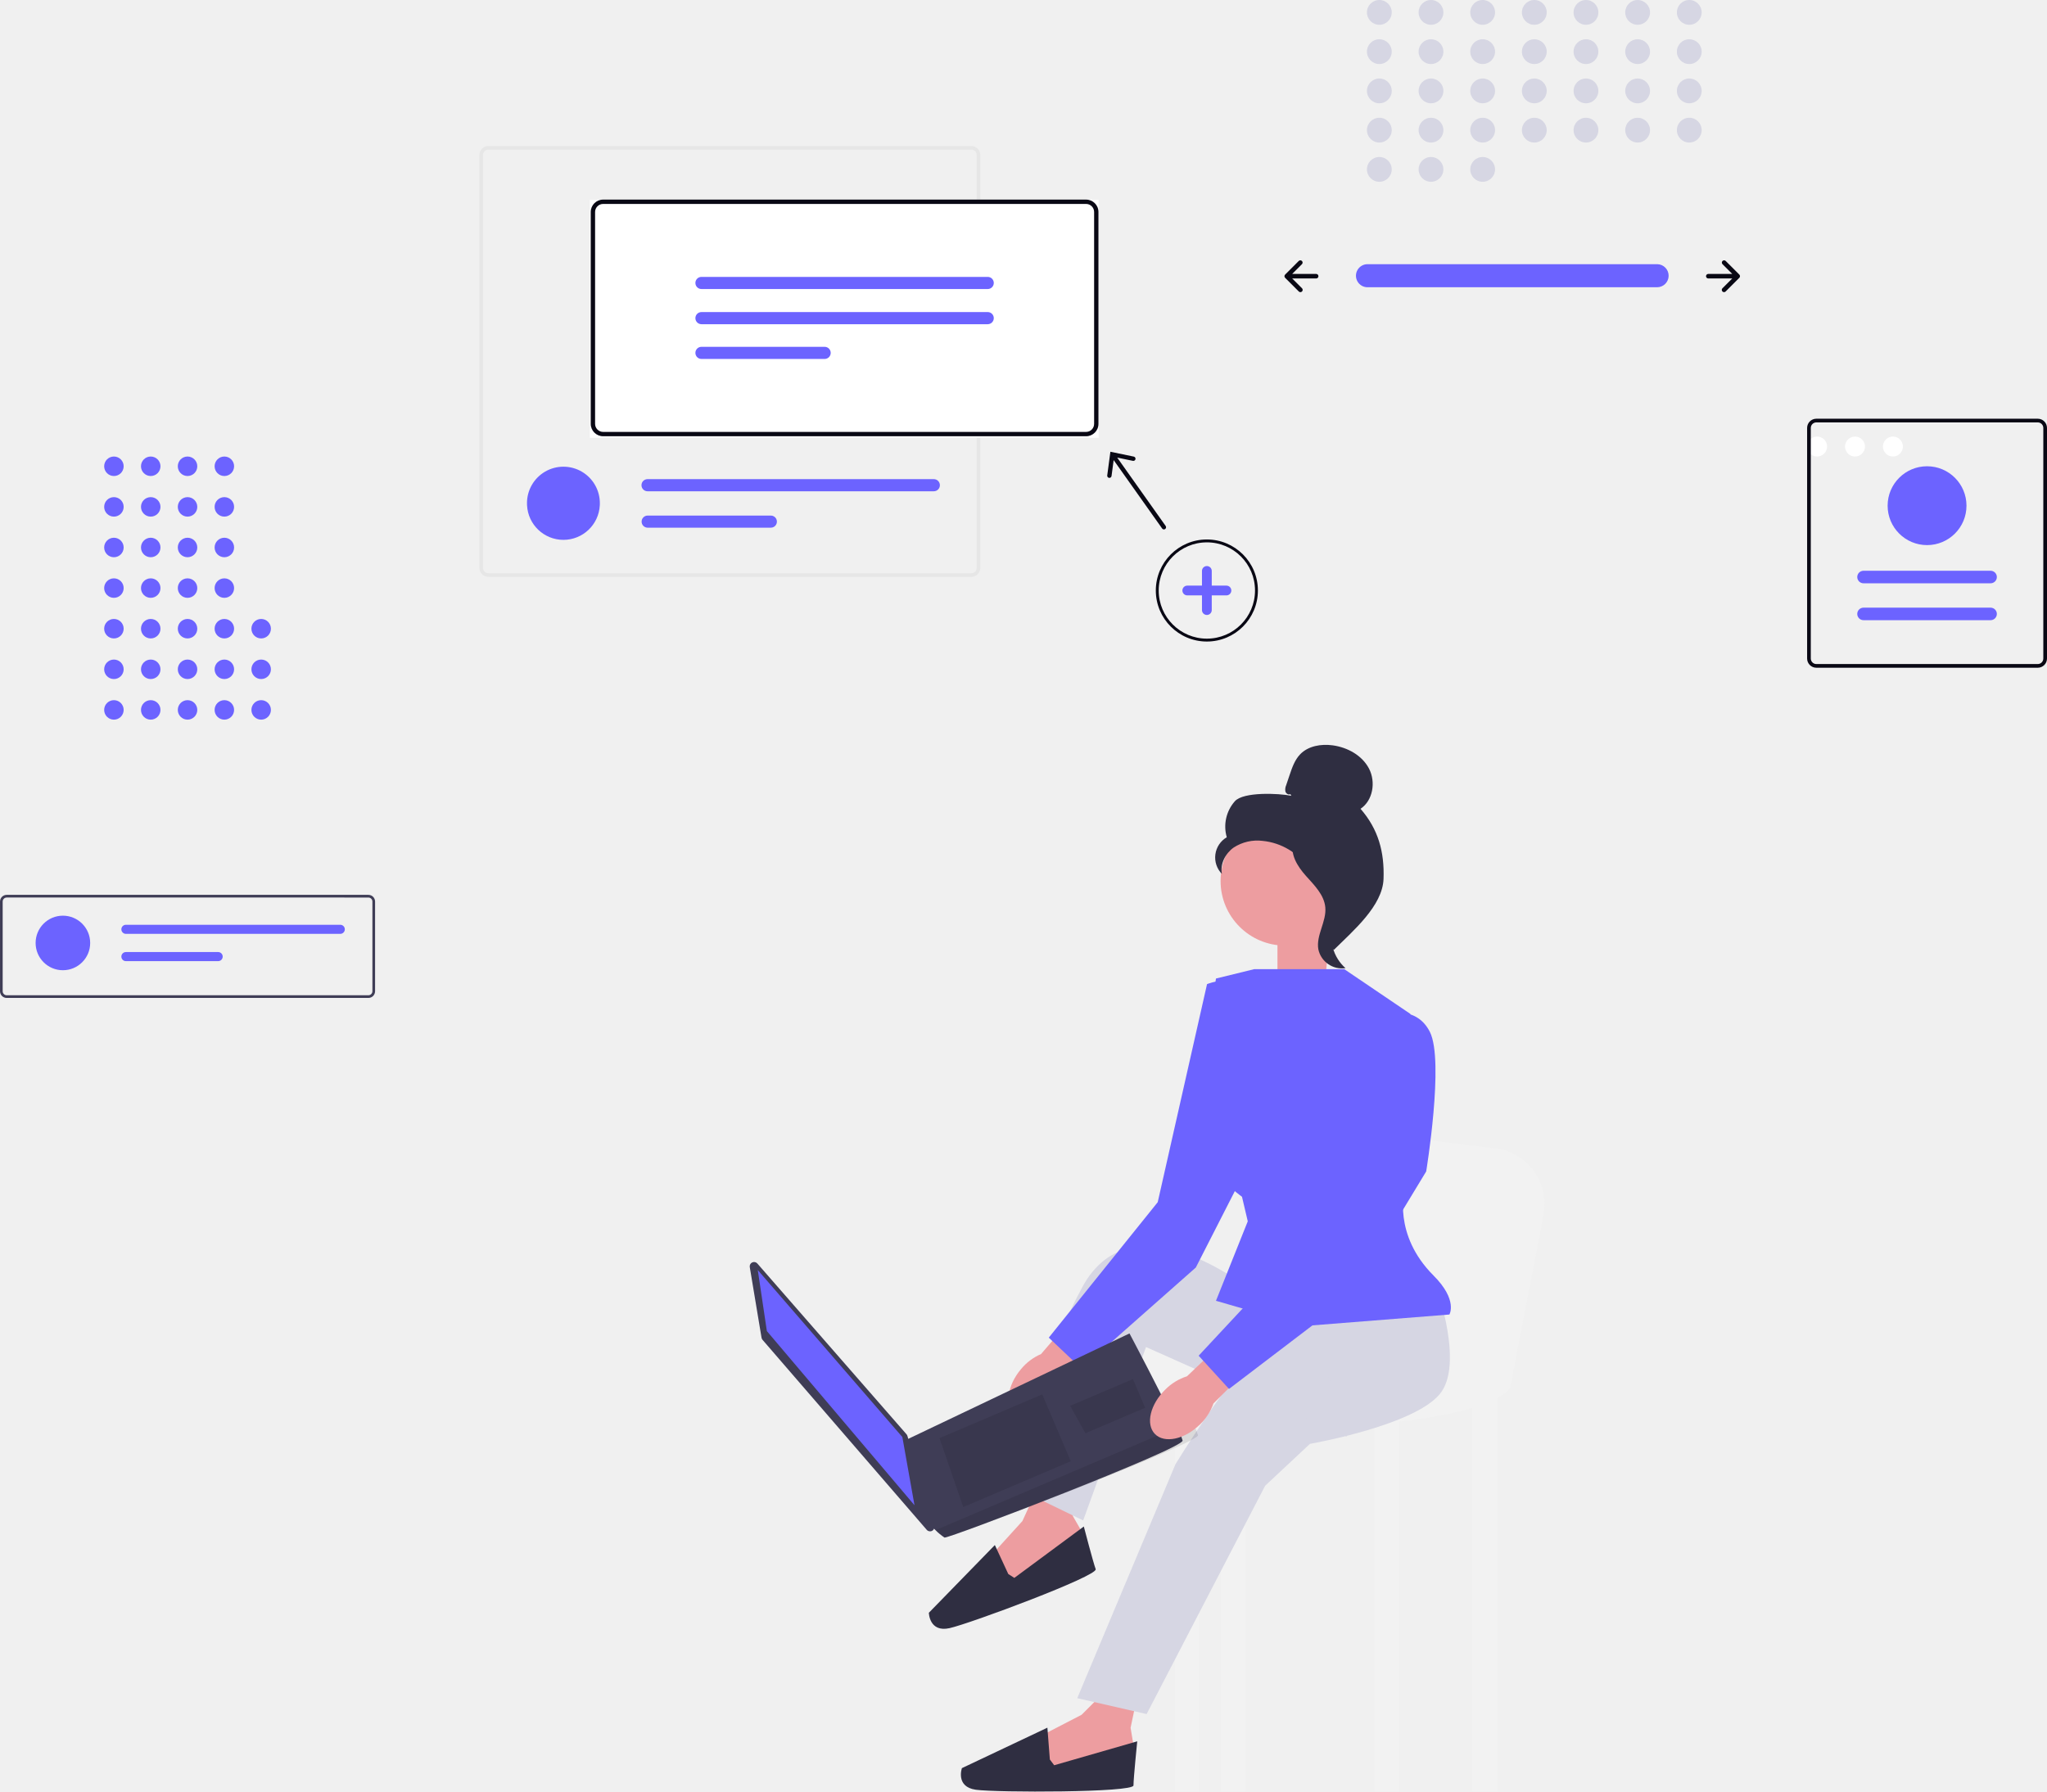
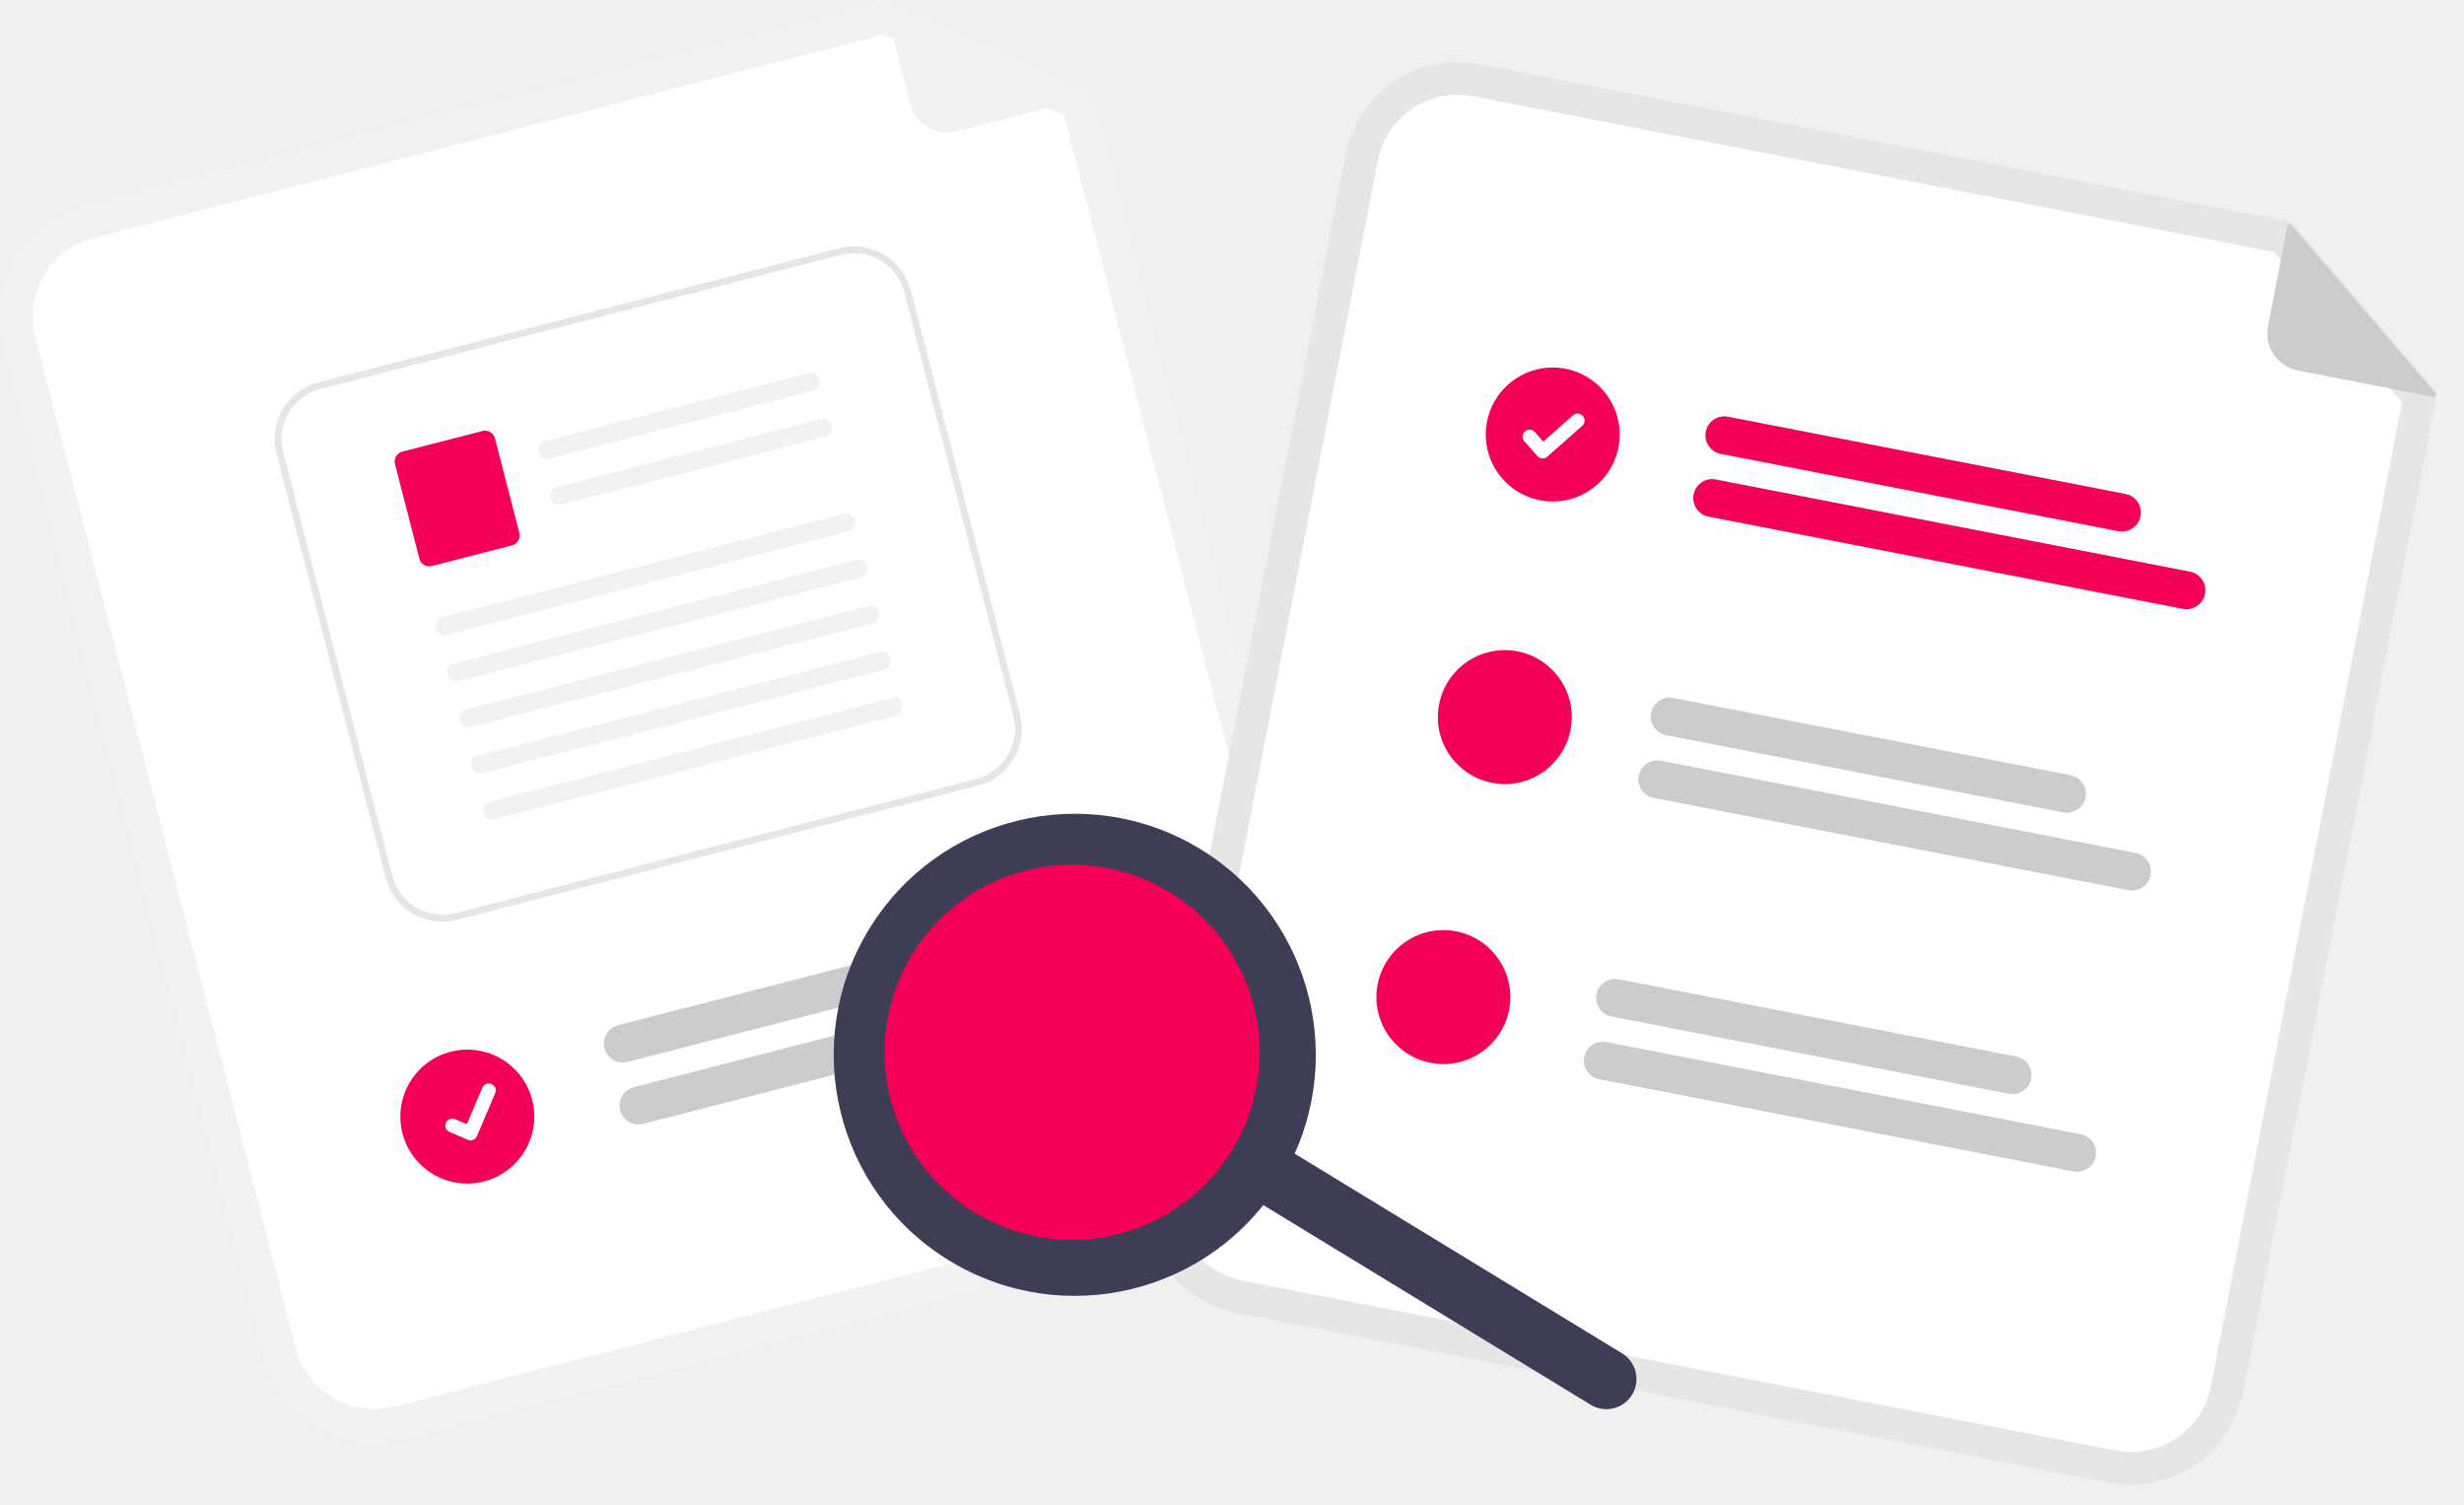
- <svg xmlns="http://www.w3.org/2000/svg" width="800.48" height="700.725" viewBox="0 0 800.48 700.725" role="img" artist="Katerina Limpitsouni" source="https://undraw.co/">
-   <g transform="translate(-586.673 -212.317)">
-     <circle cx="3.905" cy="3.905" r="3.905" transform="translate(1293.346 383.066)" fill="#fff" />
-     <circle cx="3.905" cy="3.905" r="3.905" transform="translate(1308.169 383.066)" fill="#fff" />
-     <circle cx="3.905" cy="3.905" r="3.905" transform="translate(1322.994 383.066)" fill="#fff" />
-     <g transform="translate(874.987 503.652)">
-       <path d="M744.194,60.583l-3.277,34L723,95.144V65.483Z" transform="translate(-511.765 5.296)" fill="#ed9da0" />
-       <rect width="9.609" height="155.433" transform="translate(287.53 253.895)" fill="#f2f2f2" />
-       <rect width="9.609" height="155.433" transform="translate(249.096 253.895)" fill="#f2f2f2" />
-       <rect width="9.609" height="155.433" transform="translate(189.183 253.895)" fill="#f2f2f2" />
-       <rect width="9.609" height="155.433" transform="translate(171.096 253.895)" fill="#f2f2f2" />
-       <path d="M828.219,241.9l13.075-67.908a21.933,21.933,0,0,0-18.9-25.921l-69.916-8.475s-9.609,78.565-9.609,74.608-95.238,9.891-59.63,29.674S814.937,258,828.219,241.9Z" transform="translate(-525.994 9.738)" fill="#f2f2f2" />
-       <path d="M674.493,343.56l-11.84,11.84L646.3,363.858l1.691,14.659L679,375.134l3.947-7.894-1.128-6.766,2.255-10.713Z" transform="translate(-528.015 23.967)" fill="#ed9da0" />
-       <path d="M652.26,371.778l-.968-12.439-33.425,15.822s-2.588,7.33,5.472,8.457,61.623,1.128,61.623-1.691,1.465-17.252,1.465-17.252l-32.475,9.359-1.691-2.255Z" transform="translate(-530.026 25.068)" fill="#2f2e41" />
-       <path d="M647.731,269.559l-6.967,15.226-12.375,13.629,6.7,13.149,27.883-13.986.946-8.774-3.417-5.948-1.622-10.827Z" transform="translate(-529.264 18.805)" fill="#ed9da0" />
-       <path d="M636.813,304.36l-5.246-11.32-25.808,26.486s.13,7.772,8.078,6.018S671.984,305.109,671,302.467s-4.644-16.68-4.644-16.68l-27.172,20.1-2.372-1.524Z" transform="translate(-530.843 19.937)" fill="#2f2e41" />
-       <path d="M799.046,194.277s12.435,32.217,3.391,45.217S751,259.842,751,259.842l-17.522,16.391-46.347,89.3L660,359.319l38.434-91.564s22.608-36.739,31.087-41.826,24.265-24.186,24.265-24.186l45.256-7.466Z" transform="translate(-527.059 13.553)" fill="#d6d6e3" />
-       <path d="M752.563,210.06l-20.042-7.312s-48.661-41.393-69.031-3.267-26.442,78.051-26.442,78.051l26.872,13.033,24.575-67.829L767,257.794l-14.44-47.734Z" transform="translate(-528.66 12.79)" fill="#d6d6e3" />
-       <path d="M639.721,230.414c-5.372,6.386-6.432,14.335-2.367,17.754s11.714,1.012,17.087-5.378a20.887,20.887,0,0,0,4.508-8.774l22.422-27.347-10.837-8.839-22.938,26.638a20.888,20.888,0,0,0-7.875,5.946Z" transform="translate(-528.811 13.801)" fill="#ed9da0" />
-       <path d="M726.323,82h35.172l25.871,17.522L785.1,168.479s-4.727,17.316,11.3,33.348c9.609,9.609,6.217,15.261,6.217,15.261l-57.086,4.522-34.2-9.891,12.435-31.087-2.261-9.609s-23.174-16.391-19.217-33.348,9.043-52,9.043-52L726.323,82Z" transform="translate(-524.14 5.721)" fill="#6c63ff" />
-       <path d="M692.2,172.858l19.28-85.281s12.636-5.456,19.1,5.407,2.516,54.5,2.516,54.5L707.1,198.406l-44.719,39.533-12.784-12.1,42.6-52.98Z" transform="translate(-527.785 6.014)" fill="#6c63ff" />
-       <g transform="translate(186.888 0)">
-         <circle cx="25.273" cy="25.273" r="25.273" transform="translate(2.108 27.969)" fill="#ed9da0" />
-         <path d="M739.827,19.264c-.731.427-1.711-.219-1.945-1.033a4.233,4.233,0,0,1,.31-2.48l1.364-4.039c.967-2.864,1.994-5.829,4.088-8.009C746.8.413,751.828-.424,756.35.183c5.808.779,11.538,3.924,14.239,9.124s1.551,12.457-3.329,15.7c6.955,7.971,9.379,16.855,9,27.426s-11.9,20.3-19.416,27.748c-1.678-1.017-3.2-5.783-2.28-7.515s-.4-3.737.743-5.332,2.1.945.943-.641c-.729-1,2.116-3.3,1.033-3.9C752.038,59.9,750.3,53.364,747,48.362a24.587,24.587,0,0,0-17.956-10.8,16.979,16.979,0,0,0-11.392,2.6c-3.247,2.3-5.349,6.409-4.6,10.316a9.162,9.162,0,0,1,1.906-14.34,14.967,14.967,0,0,1,3.177-14.108c3.386-3.733,17.123-3.1,22.066-2.115" transform="translate(-710.429 0)" fill="#2f2e41" />
-         <path d="M738.627,35.251c6.548.707,11.275,6.379,15.267,11.616,2.3,3.019,4.711,6.353,4.653,10.148-.058,3.837-2.624,7.129-3.85,10.765a16.224,16.224,0,0,0,4.72,17.089A9.426,9.426,0,0,1,748.794,77.5c-.947-5.5,3.226-10.818,2.731-16.382-.435-4.9-4.3-8.674-7.582-12.339s-6.368-8.529-4.857-13.212" transform="translate(-708.462 2.459)" fill="#2f2e41" />
-       </g>
-       <g transform="matrix(0.946, -0.326, 0.326, 0.946, 0, 204.431)">
-         <path d="M4.673,1.417.024,29.022a1.7,1.7,0,0,0,.1.914L36.6,121.071a1.7,1.7,0,0,0,3.275-.56l1.545-36.623a1.7,1.7,0,0,0-.124-.711L7.923,1.06a1.7,1.7,0,0,0-3.25.358Z" fill="#3f3d56" />
-         <path d="M4.418,0,0,23.716l32.368,83.164,4.2-26.752Z" transform="translate(2.837 3.536)" fill="#6c63ff" />
-         <path d="M104.708,46.351c-.751,3.109-99.325,6.474-100.348,5.534a22.225,22.225,0,0,1-2.371-3.891C.957,46.036,0,44.074,0,44.074L1.62,11.007,98.723,0s4.3,27.595,5.645,40.272A32.272,32.272,0,0,1,104.708,46.351Z" transform="translate(37.805 74.297)" fill="#3f3d56" />
-         <path d="M.009,3.1,0,31.584l45.555-3.239L43.539,0Z" transform="translate(52.99 85.707)" opacity="0.1" style="isolation:isolate" />
-         <path d="M.275,1.871,0,1.837,2.151,13.948l25.309-1.8L26.6,0Z" transform="translate(105.386 91.611)" opacity="0.1" style="isolation:isolate" />
-         <path d="M108.953,6.079C108.157,9.188,3.6,12.553,2.515,11.612A22.03,22.03,0,0,1,0,7.722L108.592,0A30.456,30.456,0,0,1,108.953,6.079Z" transform="translate(39.915 114.569)" opacity="0.1" style="isolation:isolate" />
-       </g>
-       <path d="M692.637,237.576c-5.98,5.822-7.823,13.626-4.118,17.431s11.556,2.17,17.537-3.655a20.887,20.887,0,0,0,5.356-8.283l25.026-24.986-9.906-9.871-25.469,24.229a20.888,20.888,0,0,0-8.426,5.135Z" transform="translate(-525.203 14.525)" fill="#ed9da0" />
-       <path d="M750.732,182.355,776.167,98.7s13-4.522,18.652,6.783-1.458,54.543-1.458,54.543L763.732,208.92l-47.478,36.174-11.87-13Z" transform="translate(-523.963 6.823)" fill="#6c63ff" />
+ <svg xmlns="http://www.w3.org/2000/svg" width="748.974" height="457.275" viewBox="0 0 748.974 457.275" role="img" artist="Katerina Limpitsouni" source="https://undraw.co/">
+   <g id="Group_201" data-name="Group 201" transform="translate(-382.003 -195.455)">
+     <g id="Group_200" data-name="Group 200" transform="translate(382.003 195.455)">
+       <path id="Path_3120-2993" data-name="Path 3120" d="M695.225,508.82,433.394,576.244a34.622,34.622,0,0,1-42.114-24.866L312.1,243.879a34.622,34.622,0,0,1,24.866-42.114l243.591-62.727L642.9,166.948l77.191,299.757A34.622,34.622,0,0,1,695.225,508.82Z" transform="translate(-311.003 -139.037)" fill="#f2f2f2" />
+       <path id="Path_3121-2994" data-name="Path 3121" d="M338.989,210.925a24.655,24.655,0,0,0-17.708,29.99l79.185,307.5a24.655,24.655,0,0,0,29.99,17.708L692.287,498.7a24.655,24.655,0,0,0,17.708-29.99L634,173.595l-54.792-24.529Z" transform="translate(-310.548 -138.556)" fill="#fff" />
+       <path id="Path_3122-2995" data-name="Path 3122" d="M629.927,168.5l-40.522,10.435a11.518,11.518,0,0,1-14.026-8.282l-7.707-29.929a.72.72,0,0,1,.989-.837l61.379,27.258a.72.72,0,0,1-.113,1.355Z" transform="translate(-298.695 -139)" fill="#f2f2f2" />
+       <path id="Path_3123-2996" data-name="Path 3123" d="M612.519,418.284l-119.208,30.7a5.759,5.759,0,0,1-2.872-11.154l119.208-30.7a5.759,5.759,0,1,1,2.872,11.154Z" transform="translate(-302.605 -126.189)" fill="#ccc" />
+       <path id="Path_3124-2997" data-name="Path 3124" d="M640.149,430.592,497.936,467.214a5.759,5.759,0,1,1-2.872-11.154l142.213-36.622a5.759,5.759,0,0,1,2.872,11.154Z" transform="translate(-302.384 -125.599)" fill="#ccc" />
+       <circle id="Ellipse_44" data-name="Ellipse 44" cx="20.355" cy="20.355" r="20.355" transform="translate(121.697 319.055)" fill="#F50057" />
+       <path id="Path_3125-2998" data-name="Path 3125" d="M604.421,374.437,446.1,415.191a17.835,17.835,0,0,1-21.694-12.812L391.229,273.49A17.835,17.835,0,0,1,404.041,251.8l158.32-40.754a17.835,17.835,0,0,1,21.694,12.812l33.178,128.889A17.835,17.835,0,0,1,604.421,374.437Z" transform="translate(-307.183 -135.611)" fill="#fff" />
+       <path id="Path_3126-2999" data-name="Path 3126" d="M604.421,374.437,446.1,415.191a17.835,17.835,0,0,1-21.694-12.812L391.229,273.49A17.835,17.835,0,0,1,404.041,251.8l158.32-40.754a17.835,17.835,0,0,1,21.694,12.812l33.178,128.889A17.835,17.835,0,0,1,604.421,374.437ZM404.563,253.826a15.737,15.737,0,0,0-11.3,19.142l33.178,128.889a15.737,15.737,0,0,0,19.142,11.3L603.9,372.407a15.737,15.737,0,0,0,11.3-19.142L582.025,224.376a15.737,15.737,0,0,0-19.142-11.3Z" transform="translate(-307.183 -135.611)" fill="#e6e6e6" />
+       <path id="Path_411-3000" data-name="Path 411" d="M550.66,252.63l-79.9,20.568a2.862,2.862,0,0,1-3.467-1.8,2.757,2.757,0,0,1,1.942-3.5l81.335-20.937c3.286,1.665,2.421,5.07.091,5.67Z" transform="translate(-303.514 -133.861)" fill="#f2f2f2" />
+       <path id="Path_412-3001" data-name="Path 412" d="M554.1,266l-79.9,20.568a2.862,2.862,0,0,1-3.467-1.8,2.757,2.757,0,0,1,1.942-3.5l81.335-20.937c3.286,1.665,2.421,5.07.091,5.67Z" transform="translate(-303.349 -133.22)" fill="#f2f2f2" />
+       <path id="Path_413-3002" data-name="Path 413" d="M461.146,298.825,436.761,305.1a3.1,3.1,0,0,1-3.776-2.23L425.577,274.1a3.1,3.1,0,0,1,2.23-3.776l24.385-6.277a3.105,3.105,0,0,1,3.776,2.23l7.408,28.777a3.1,3.1,0,0,1-2.23,3.776Z" transform="translate(-305.513 -133.047)" fill="#F50057" />
+       <path id="Path_414-3003" data-name="Path 414" d="M562.854,293.445,440.909,324.835a2.862,2.862,0,0,1-3.467-1.8,2.757,2.757,0,0,1,1.942-3.5l123.38-31.76c3.286,1.665,2.421,5.07.091,5.67Z" transform="translate(-304.946 -131.904)" fill="#f2f2f2" />
+       <path id="Path_415-3004" data-name="Path 415" d="M566.3,306.822,444.353,338.213a2.862,2.862,0,0,1-3.467-1.8,2.757,2.757,0,0,1,1.942-3.5l123.38-31.76c3.286,1.665,2.421,5.07.091,5.67Z" transform="translate(-304.781 -131.263)" fill="#f2f2f2" />
+       <path id="Path_416-3005" data-name="Path 416" d="M569.739,320.192,447.794,351.582a2.862,2.862,0,0,1-3.467-1.8,2.757,2.757,0,0,1,1.942-3.5l123.379-31.76c3.286,1.665,2.421,5.07.091,5.67Z" transform="translate(-304.616 -130.621)" fill="#f2f2f2" />
+       <path id="Path_417-3006" data-name="Path 417" d="M573.183,333.569,451.237,364.959a2.862,2.862,0,0,1-3.467-1.8,2.757,2.757,0,0,1,1.942-3.5l123.38-31.76C576.377,329.564,575.513,332.969,573.183,333.569Z" transform="translate(-304.45 -129.98)" fill="#f2f2f2" />
+       <path id="Path_418-3007" data-name="Path 418" d="M576.624,346.939,454.679,378.329a2.862,2.862,0,0,1-3.467-1.8,2.757,2.757,0,0,1,1.942-3.5l123.38-31.76C579.819,342.934,578.954,346.339,576.624,346.939Z" transform="translate(-304.285 -129.339)" fill="#f2f2f2" />
+       <path id="Path_395-3008" data-name="Path 395" d="M448.363,470.511a2.111,2.111,0,0,1-1.335-.092l-.026-.011-5.545-2.351a2.126,2.126,0,1,1,1.664-3.913l3.593,1.528,4.708-11.076a2.125,2.125,0,0,1,2.787-1.124h0l-.028.072.029-.073a2.127,2.127,0,0,1,1.124,2.788l-5.539,13.023a2.126,2.126,0,0,1-1.431,1.224Z" transform="translate(-304.809 -123.966)" fill="#fff" />
    </g>
-     <g transform="translate(1088.957 212.317)">
-       <path d="M854.365,385.452a4.512,4.512,0,1,0,0,9.023H967.476a4.512,4.512,0,1,0,.148-9.023H854.365Z" transform="translate(-821.824 -282.122)" fill="#6c63ff" />
-       <path d="M1036.635,383.714a.888.888,0,0,0,0,1.255l3.811,3.811h-9.4a.888.888,0,0,0,0,1.775h9.4l-3.811,3.811a.888.888,0,1,0,1.255,1.255l5.326-5.326a.888.888,0,0,0,0-1.255l-5.326-5.326a.888.888,0,0,0-1.255,0Z" transform="translate(-865.332 -281.64)" fill="#090814" />
-       <path d="M819.751,383.714a.888.888,0,0,1,0,1.255l-3.811,3.811h9.4a.888.888,0,0,1,0,1.775h-9.4l3.811,3.811a.888.888,0,1,1-1.255,1.255L813.17,390.3a.888.888,0,0,1,0-1.255l5.326-5.326a.887.887,0,0,1,1.255,0Z" transform="translate(-812.91 -281.64)" fill="#090814" />
-       <g transform="translate(32.259 0)">
-         <circle cx="4.848" cy="4.848" r="4.848" fill="#d6d6e3" />
-         <circle cx="4.848" cy="4.848" r="4.848" transform="translate(20.2)" fill="#d6d6e3" />
-         <circle cx="4.848" cy="4.848" r="4.848" transform="translate(40.4)" fill="#d6d6e3" />
-         <circle cx="4.848" cy="4.848" r="4.848" transform="translate(60.601)" fill="#d6d6e3" />
-         <circle cx="4.848" cy="4.848" r="4.848" transform="translate(80.801)" fill="#d6d6e3" />
-         <circle cx="4.848" cy="4.848" r="4.848" transform="translate(101.001)" fill="#d6d6e3" />
-         <circle cx="4.848" cy="4.848" r="4.848" transform="translate(121.201)" fill="#d6d6e3" />
-         <circle cx="4.848" cy="4.848" r="4.848" transform="translate(0 15.352)" fill="#d6d6e3" />
-         <circle cx="4.848" cy="4.848" r="4.848" transform="translate(20.2 15.352)" fill="#d6d6e3" />
-         <circle cx="4.848" cy="4.848" r="4.848" transform="translate(40.4 15.352)" fill="#d6d6e3" />
-         <circle cx="4.848" cy="4.848" r="4.848" transform="translate(60.601 15.352)" fill="#d6d6e3" />
-         <circle cx="4.848" cy="4.848" r="4.848" transform="translate(80.801 15.352)" fill="#d6d6e3" />
-         <circle cx="4.848" cy="4.848" r="4.848" transform="translate(101.001 15.352)" fill="#d6d6e3" />
-         <circle cx="4.848" cy="4.848" r="4.848" transform="translate(121.201 15.352)" fill="#d6d6e3" />
-         <circle cx="4.848" cy="4.848" r="4.848" transform="translate(0 30.704)" fill="#d6d6e3" />
-         <circle cx="4.848" cy="4.848" r="4.848" transform="translate(20.2 30.704)" fill="#d6d6e3" />
-         <circle cx="4.848" cy="4.848" r="4.848" transform="translate(40.4 30.704)" fill="#d6d6e3" />
-         <circle cx="4.848" cy="4.848" r="4.848" transform="translate(60.601 30.704)" fill="#d6d6e3" />
-         <circle cx="4.848" cy="4.848" r="4.848" transform="translate(80.801 30.704)" fill="#d6d6e3" />
-         <circle cx="4.848" cy="4.848" r="4.848" transform="translate(101.001 30.704)" fill="#d6d6e3" />
-         <circle cx="4.848" cy="4.848" r="4.848" transform="translate(121.201 30.704)" fill="#d6d6e3" />
-         <circle cx="4.848" cy="4.848" r="4.848" transform="translate(0 46.056)" fill="#d6d6e3" />
-         <circle cx="4.848" cy="4.848" r="4.848" transform="translate(20.2 46.056)" fill="#d6d6e3" />
-         <circle cx="4.848" cy="4.848" r="4.848" transform="translate(0 61.408)" fill="#d6d6e3" />
-         <circle cx="4.848" cy="4.848" r="4.848" transform="translate(20.2 61.408)" fill="#d6d6e3" />
-         <circle cx="4.848" cy="4.848" r="4.848" transform="translate(40.4 61.408)" fill="#d6d6e3" />
-         <circle cx="4.848" cy="4.848" r="4.848" transform="translate(40.4 46.056)" fill="#d6d6e3" />
-         <circle cx="4.848" cy="4.848" r="4.848" transform="translate(60.601 46.056)" fill="#d6d6e3" />
-         <circle cx="4.848" cy="4.848" r="4.848" transform="translate(80.801 46.056)" fill="#d6d6e3" />
-         <circle cx="4.848" cy="4.848" r="4.848" transform="translate(101.001 46.056)" fill="#d6d6e3" />
-         <circle cx="4.848" cy="4.848" r="4.848" transform="translate(121.201 46.056)" fill="#d6d6e3" />
+     <g id="Group_199" data-name="Group 199" transform="translate(673.007 225.872) rotate(-8)">
+       <g id="Group_198" data-name="Group 198" transform="translate(125.896 0) rotate(19)">
+         <path id="Path_3127-3009" data-name="Path 3127" d="M304.956,386.7H34.583A34.622,34.622,0,0,1,0,352.114V34.583A34.622,34.622,0,0,1,34.583,0H286.121l53.418,42.577V352.114A34.622,34.622,0,0,1,304.956,386.7Z" transform="translate(0 0)" fill="#e6e6e6" />
+         <path id="Path_3128-3010" data-name="Path 3128" d="M24.627,0A24.655,24.655,0,0,0,0,24.627V342.158a24.655,24.655,0,0,0,24.627,24.627H295a24.655,24.655,0,0,0,24.627-24.627V37.418L272.683,0Z" transform="translate(9.956 9.956)" fill="#fff" />
+         <path id="Path_3129-3011" data-name="Path 3129" d="M128.856,11.518H5.759A5.759,5.759,0,0,1,5.759,0h123.1a5.759,5.759,0,0,1,0,11.518Z" transform="translate(123.512 90.767)" fill="#F50057" />
+         <path id="Path_3130-3012" data-name="Path 3130" d="M152.612,11.518H5.759A5.759,5.759,0,0,1,5.759,0H152.612a5.759,5.759,0,1,1,0,11.518Z" transform="translate(123.512 110.204)" fill="#F50057" />
+         <path id="Path_3131-3013" data-name="Path 3131" d="M128.852,0H5.758a5.758,5.758,0,1,0,0,11.517H128.852a5.759,5.759,0,0,0,0-11.517Z" transform="translate(123.517 177.868)" fill="#ccc" />
+         <path id="Path_3132-3014" data-name="Path 3132" d="M152.609,0H5.758a5.759,5.759,0,1,0,0,11.517h146.85a5.759,5.759,0,1,0,0-11.517Z" transform="translate(123.517 197.307)" fill="#ccc" />
+         <path id="Path_3133-3015" data-name="Path 3133" d="M128.856,11.518H5.759A5.759,5.759,0,0,1,5.759,0h123.1a5.759,5.759,0,0,1,0,11.518Z" transform="translate(123.512 264.975)" fill="#ccc" />
+         <path id="Path_3134-3016" data-name="Path 3134" d="M152.612,11.518H5.759A5.759,5.759,0,0,1,5.759,0H152.612a5.759,5.759,0,1,1,0,11.518Z" transform="translate(123.512 284.411)" fill="#ccc" />
+         <circle id="Ellipse_44-2" data-name="Ellipse 44" cx="20.355" cy="20.355" r="20.355" transform="translate(57.655 85.89)" fill="#F50057" />
+         <path id="Path_395-2-3017" data-name="Path 395" d="M6.909,15.481a2.111,2.111,0,0,1-1.27-.422l-.023-.017L.832,11.382A2.126,2.126,0,0,1,3.419,8.008l3.1,2.376L13.839.832A2.125,2.125,0,0,1,16.819.439h0L16.774.5l.047-.063a2.127,2.127,0,0,1,.393,2.98L8.6,14.649a2.126,2.126,0,0,1-1.691.829Z" transform="translate(69.085 98.528)" fill="#fff" />
+         <path id="Path_3135-3018" data-name="Path 3135" d="M40.707,20.359A20.354,20.354,0,0,1,20.356,40.721a4.372,4.372,0,0,1-.524-.021A20.353,20.353,0,1,1,40.707,20.359Z" transform="translate(59.75 172.987)" fill="#F50057" />
+         <circle id="Ellipse_44-3" data-name="Ellipse 44" cx="20.355" cy="20.355" r="20.355" transform="translate(57.655 260.097)" fill="#F50057" />
+         <path id="Path_3136-3019" data-name="Path 3136" d="M53.362,43.143H11.518A11.518,11.518,0,0,1,0,31.625V.72A.72.72,0,0,1,1.167.156l52.642,41.7a.72.72,0,0,1-.447,1.284Z" transform="translate(285.137 0.805)" fill="#ccc" />
      </g>
    </g>
-     <g transform="translate(627.408 390.877)">
-       <circle cx="3.812" cy="3.812" r="3.812" transform="translate(0 95.292)" fill="#6c63ff" />
-       <circle cx="3.812" cy="3.812" r="3.812" transform="translate(0 79.41)" fill="#6c63ff" />
-       <circle cx="3.812" cy="3.812" r="3.812" transform="translate(0 63.528)" fill="#6c63ff" />
-       <circle cx="3.812" cy="3.812" r="3.812" transform="translate(0 47.646)" fill="#6c63ff" />
-       <circle cx="3.812" cy="3.812" r="3.812" transform="translate(0 31.764)" fill="#6c63ff" />
-       <circle cx="3.812" cy="3.812" r="3.812" transform="translate(0 15.882)" fill="#6c63ff" />
-       <circle cx="3.812" cy="3.812" r="3.812" fill="#6c63ff" />
-       <circle cx="3.812" cy="3.812" r="3.812" transform="translate(14.395 95.292)" fill="#6c63ff" />
-       <circle cx="3.812" cy="3.812" r="3.812" transform="translate(14.395 79.41)" fill="#6c63ff" />
-       <circle cx="3.812" cy="3.812" r="3.812" transform="translate(14.395 63.528)" fill="#6c63ff" />
-       <circle cx="3.812" cy="3.812" r="3.812" transform="translate(14.395 47.646)" fill="#6c63ff" />
-       <circle cx="3.812" cy="3.812" r="3.812" transform="translate(14.395 31.764)" fill="#6c63ff" />
-       <circle cx="3.812" cy="3.812" r="3.812" transform="translate(14.395 15.882)" fill="#6c63ff" />
-       <circle cx="3.812" cy="3.812" r="3.812" transform="translate(14.395)" fill="#6c63ff" />
-       <circle cx="3.812" cy="3.812" r="3.812" transform="translate(28.791 95.292)" fill="#6c63ff" />
-       <circle cx="3.812" cy="3.812" r="3.812" transform="translate(28.791 79.41)" fill="#6c63ff" />
-       <circle cx="3.812" cy="3.812" r="3.812" transform="translate(28.791 63.528)" fill="#6c63ff" />
-       <circle cx="3.812" cy="3.812" r="3.812" transform="translate(28.791 47.646)" fill="#6c63ff" />
-       <circle cx="3.812" cy="3.812" r="3.812" transform="translate(28.791 31.764)" fill="#6c63ff" />
-       <circle cx="3.812" cy="3.812" r="3.812" transform="translate(28.791 15.882)" fill="#6c63ff" />
-       <circle cx="3.812" cy="3.812" r="3.812" transform="translate(28.791)" fill="#6c63ff" />
-       <circle cx="3.812" cy="3.812" r="3.812" transform="translate(43.186 95.292)" fill="#6c63ff" />
-       <circle cx="3.812" cy="3.812" r="3.812" transform="translate(43.186 79.41)" fill="#6c63ff" />
-       <circle cx="3.812" cy="3.812" r="3.812" transform="translate(57.582 95.292)" fill="#6c63ff" />
-       <circle cx="3.812" cy="3.812" r="3.812" transform="translate(57.582 79.41)" fill="#6c63ff" />
-       <circle cx="3.812" cy="3.812" r="3.812" transform="translate(57.582 63.528)" fill="#6c63ff" />
-       <circle cx="3.812" cy="3.812" r="3.812" transform="translate(43.186 63.528)" fill="#6c63ff" />
-       <circle cx="3.812" cy="3.812" r="3.812" transform="translate(43.186 47.646)" fill="#6c63ff" />
-       <circle cx="3.812" cy="3.812" r="3.812" transform="translate(43.186 31.764)" fill="#6c63ff" />
-       <circle cx="3.812" cy="3.812" r="3.812" transform="translate(43.186 15.882)" fill="#6c63ff" />
-       <circle cx="3.812" cy="3.812" r="3.812" transform="translate(43.186)" fill="#6c63ff" />
-     </g>
-     <g transform="translate(774.152 269.438)">
-       <path d="M754.845,550.1a19.961,19.961,0,1,1,19.961-19.961A19.961,19.961,0,0,1,754.845,550.1Zm0-38.79a18.829,18.829,0,1,0,18.829,18.829A18.829,18.829,0,0,0,754.845,511.306Z" transform="translate(-470.381 -356.298)" fill="#090814" />
-       <path d="M770.472,536.2h-5.739v-5.74a1.913,1.913,0,1,0-3.826,0v5.74h-5.74a1.913,1.913,0,0,0,0,3.826h5.74v5.74a1.913,1.913,0,1,0,3.826,0v-5.74h5.739a1.913,1.913,0,1,0,0-3.826Z" transform="translate(-478.355 -364.272)" fill="#6c63ff" />
-       <path d="M459.848,238.262H270.983a3.5,3.5,0,0,0-3.5,3.5v161.5a3.5,3.5,0,0,0,3.5,3.5H459.848a3.5,3.5,0,0,0,3.5-3.5v-161.5A3.5,3.5,0,0,0,459.848,238.262Zm2.1,165a2.1,2.1,0,0,1-2.1,2.1H270.983a2.1,2.1,0,0,1-2.1-2.1v-161.5a2.1,2.1,0,0,1,2.1-2.1H459.848a2.1,2.1,0,0,1,2.1,2.1Z" transform="translate(-267.484 -238.262)" fill="#e6e6e6" />
-       <path d="M328.846,474.338c0,.249-.007.5-.02.74a14.246,14.246,0,0,1-28.454,0c-.013-.242-.02-.491-.02-.74a14.247,14.247,0,1,1,28.493,0Z" transform="translate(-281.752 -334.557)" fill="#6c63ff" />
-       <path d="M493.784,468.479H381.841a2.375,2.375,0,1,0,0,4.75H493.784a2.375,2.375,0,1,0,0-4.75Z" transform="translate(-316.095 -338.198)" fill="#6c63ff" />
-       <path d="M430.012,493.66H381.844a2.372,2.372,0,0,0,0,4.743h48.168a2.372,2.372,0,1,0,0-4.743Z" transform="translate(-316.098 -349.13)" fill="#6c63ff" />
-       <g transform="translate(43.171 20.948)">
-         <rect width="198.976" height="93.069" transform="translate(0 0.107)" fill="#fff" />
-         <path d="M538.112,367.839H349.247A4.844,4.844,0,0,1,344.409,363V280.118a4.843,4.843,0,0,1,4.838-4.838H538.112a4.844,4.844,0,0,1,4.838,4.838V363A4.844,4.844,0,0,1,538.112,367.839ZM349.247,276.977a3.144,3.144,0,0,0-3.14,3.14V363a3.144,3.144,0,0,0,3.14,3.141H538.112a3.144,3.144,0,0,0,3.14-3.141V280.118a3.144,3.144,0,0,0-3.14-3.14Z" transform="translate(-344.048 -275.28)" fill="#090814" />
-         <path d="M419.1,328.7a2.374,2.374,0,1,0,0,4.749h111.94a2.374,2.374,0,1,0,0-4.749Z" transform="translate(-375.441 -298.469)" fill="#6c63ff" />
-         <path d="M419.1,353.012a2.374,2.374,0,1,0,0,4.749h111.94a2.374,2.374,0,1,0,0-4.749Z" transform="translate(-375.441 -309.023)" fill="#6c63ff" />
-         <path d="M419.1,377.029a2.374,2.374,0,0,0,0,4.749h48.168a2.374,2.374,0,1,0,0-4.749Z" transform="translate(-375.441 -319.449)" fill="#6c63ff" />
-       </g>
-       <path d="M724.176,478.6,705.207,451.83l6.141,1.28a.849.849,0,0,0,.346-1.663l-9.151-1.9-1.235,9.264a.849.849,0,1,0,1.684.224l.828-6.221,18.971,26.774a.849.849,0,0,0,1.385-.981Z" transform="translate(-455.803 -329.978)" fill="#090814" />
-     </g>
-     <g transform="translate(586.673 562.317)">
-       <path d="M461.054,610.978H319.616A2.622,2.622,0,0,1,317,608.358V573.274a2.622,2.622,0,0,1,2.619-2.619H461.054a2.622,2.622,0,0,1,2.619,2.619v35.085A2.622,2.622,0,0,1,461.054,610.978ZM319.616,571.7a1.573,1.573,0,0,0-1.572,1.572v35.085a1.573,1.573,0,0,0,1.572,1.571H461.054a1.573,1.573,0,0,0,1.572-1.571V573.274a1.573,1.573,0,0,0-1.572-1.572Z" transform="translate(-316.997 -570.654)" fill="#3f3d56" />
-       <circle cx="10.669" cy="10.669" r="10.669" transform="translate(13.926 8.146)" fill="#6c63ff" />
-       <path d="M398.72,590.368a1.778,1.778,0,1,0,0,3.556h83.83a1.778,1.778,0,1,0,0-3.556Z" transform="translate(-349.484 -578.665)" fill="#6c63ff" />
-       <path d="M398.72,608.341a1.778,1.778,0,1,0,0,3.556h36.072a1.778,1.778,0,1,0,0-3.556Z" transform="translate(-349.484 -585.969)" fill="#6c63ff" />
-     </g>
-     <g transform="translate(1293.345 376.088)">
-       <path d="M873.22,428.016h86.592a3.612,3.612,0,0,1,3.608,3.608v90.182a3.612,3.612,0,0,1-3.608,3.608H873.22a3.612,3.612,0,0,1-3.608-3.608V431.624A3.612,3.612,0,0,1,873.22,428.016Zm86.592,95.955a2.167,2.167,0,0,0,2.165-2.165V431.624a2.167,2.167,0,0,0-2.165-2.165H873.22a2.167,2.167,0,0,0-2.165,2.165v90.182a2.167,2.167,0,0,0,2.165,2.165Z" transform="translate(-869.612 -428.016)" fill="#090814" />
-       <path d="M945.732,523.288a2.449,2.449,0,1,0,0-4.9h-49.69a2.449,2.449,0,1,0,0,4.9Z" transform="translate(-873.983 -444.488)" fill="#6c63ff" />
-       <path d="M945.732,505.64a2.45,2.45,0,0,0,0-4.9h-49.69a2.45,2.45,0,1,0,0,4.9Z" transform="translate(-873.983 -441.271)" fill="#6c63ff" />
-       <path d="M923.534,450.758a15.419,15.419,0,1,1-15.419,15.419A15.419,15.419,0,0,1,923.534,450.758Z" transform="translate(-876.63 -432.161)" fill="#6c63ff" />
-     </g>
+     <path id="Path_3140-3020" data-name="Path 3140" d="M754.518,518.049a9.158,9.158,0,0,1-12.587,3.05L635.078,455.923a9.158,9.158,0,0,1,9.538-15.637l106.852,65.176a9.158,9.158,0,0,1,3.049,12.587Z" transform="translate(123.58 101.359)" fill="#3f3d56" />
+     <path id="Path_3141-3021" data-name="Path 3141" d="M688.648,486.5a73.265,73.265,0,1,1-24.4-100.7A73.265,73.265,0,0,1,688.648,486.5ZM579.19,419.73a54.949,54.949,0,1,0,75.524-18.3,54.949,54.949,0,0,0-75.524,18.3Z" transform="translate(82.597 67.737)" fill="#3f3d56" />
+     <circle id="Ellipse_44-4" data-name="Ellipse 44" cx="57.007" cy="57.007" r="57.007" transform="translate(672.542 442.858) rotate(19)" fill="#F50057" />
  </g>
</svg>
